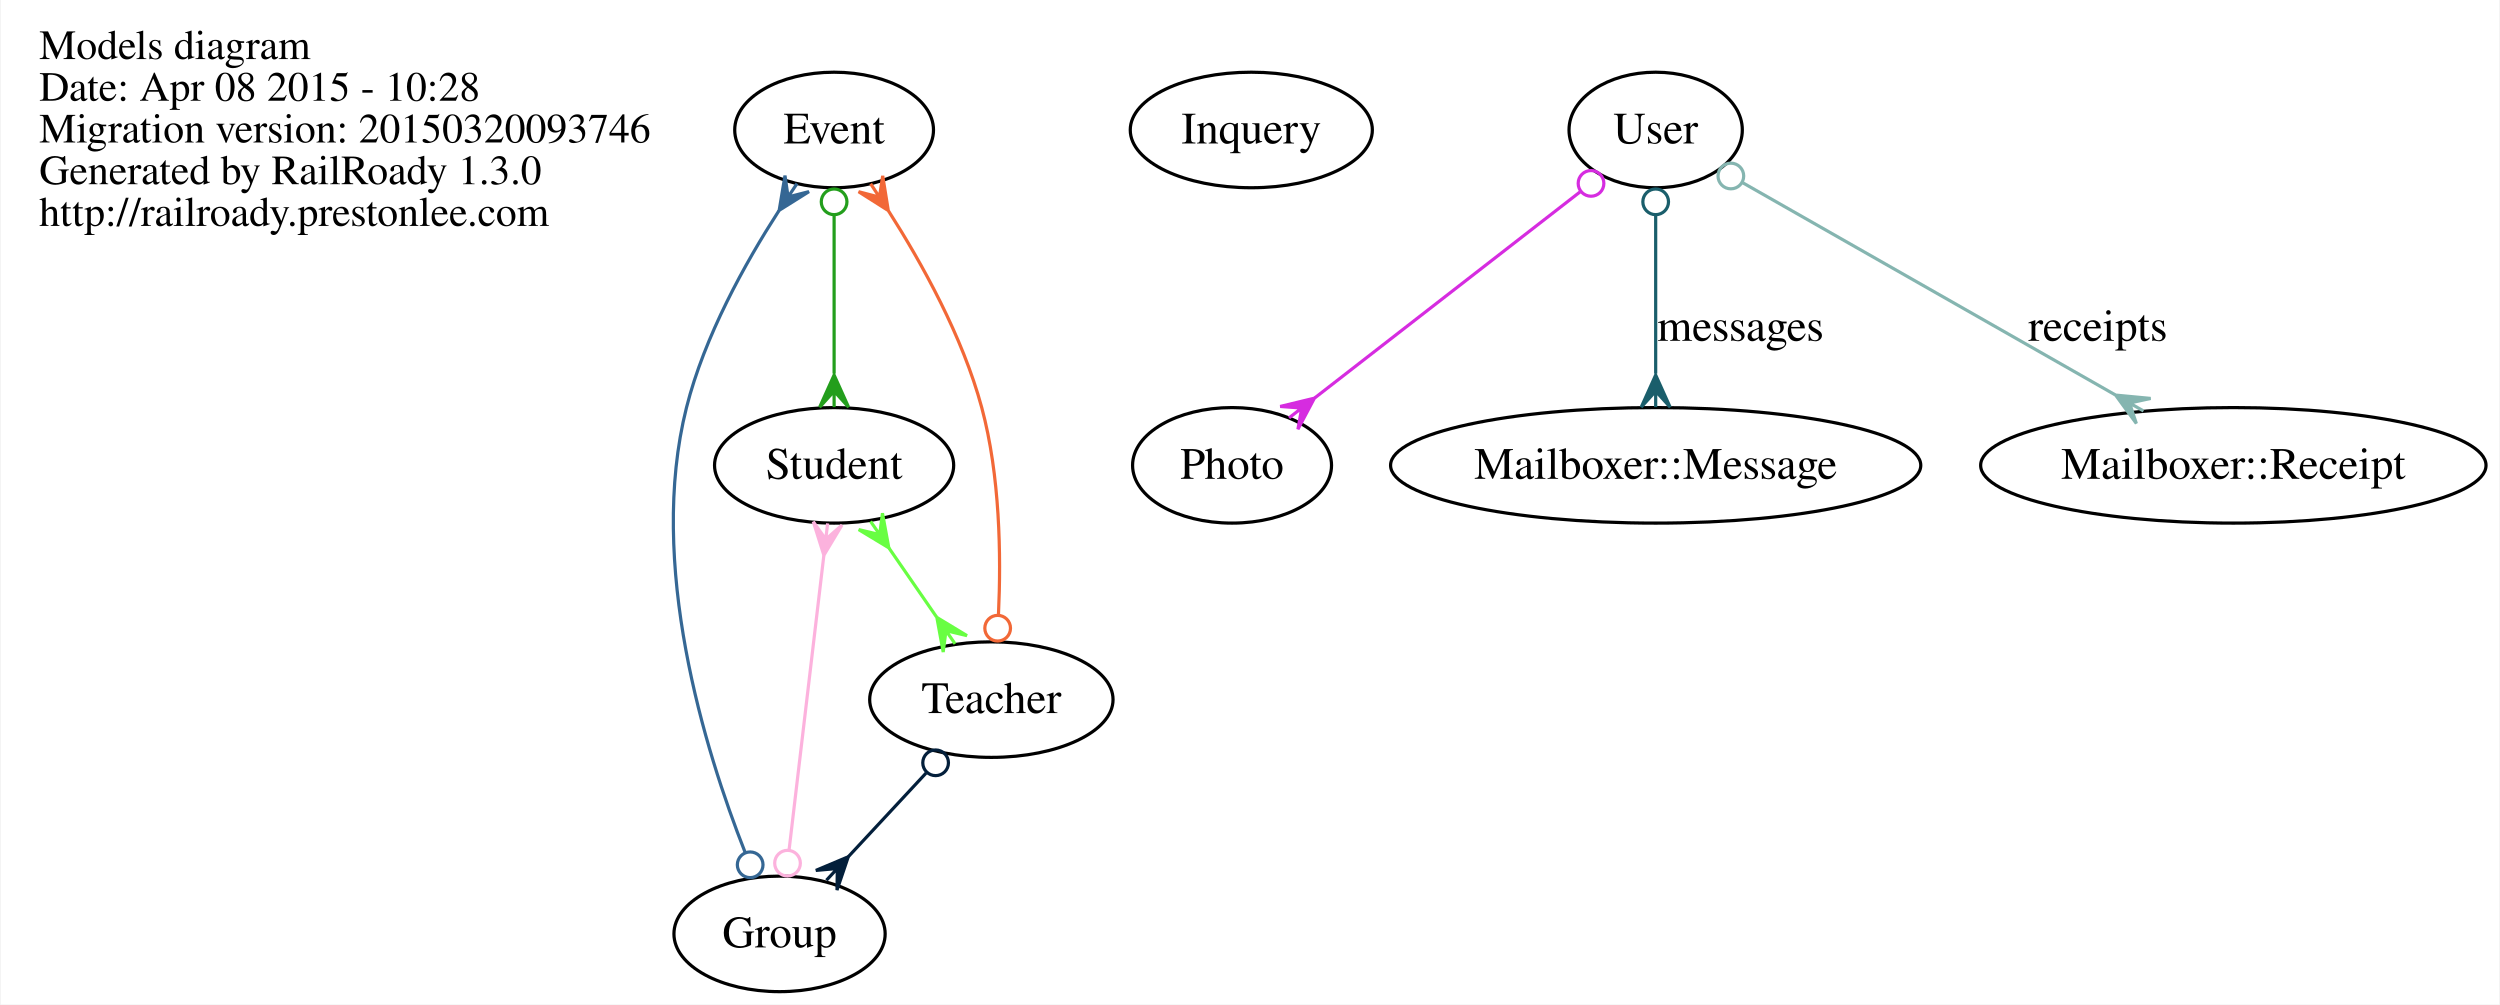
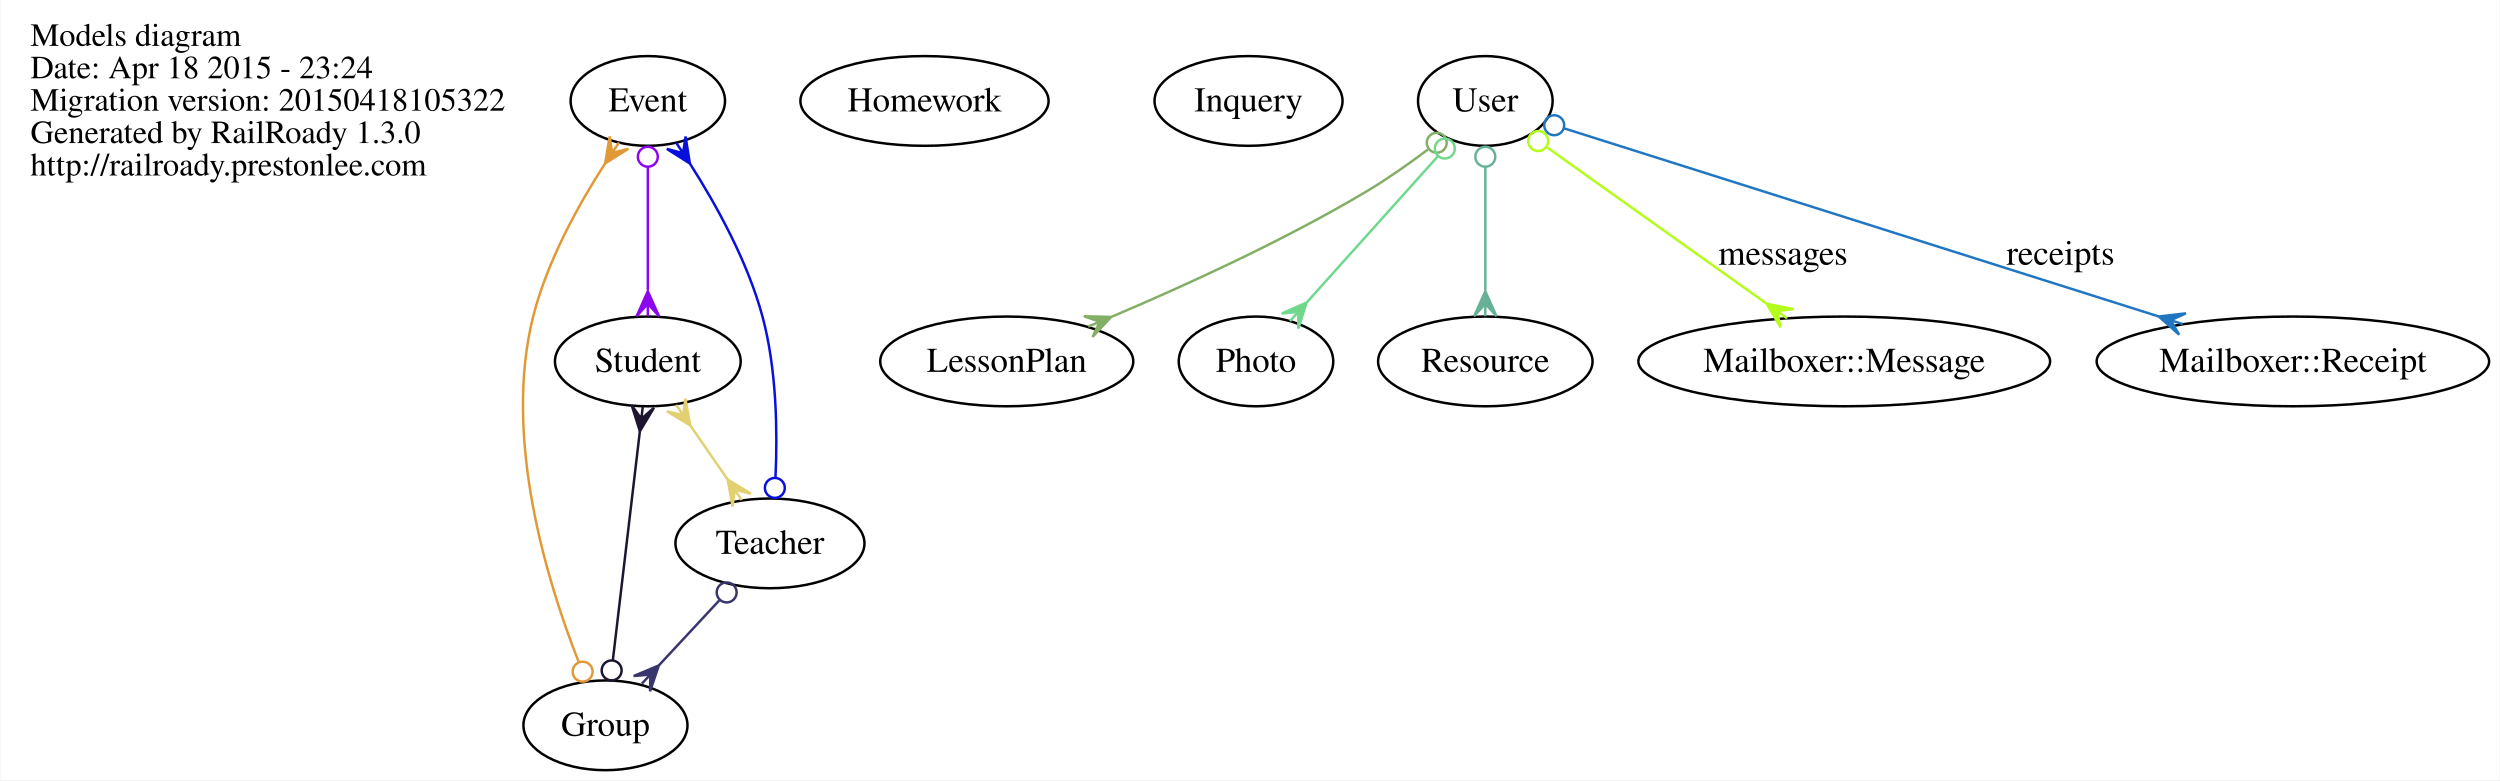
- <svg xmlns="http://www.w3.org/2000/svg" width="779pt" height="313pt" viewBox="0.00 0.00 778.56 313.00">
+ <svg xmlns="http://www.w3.org/2000/svg" width="1003pt" height="313pt" viewBox="0.00 0.00 1002.56 313.00">
  <g id="graph0" class="graph" transform="scale(1 1) rotate(0) translate(4 309)">
-     <polygon fill="white" stroke="none" points="-4,4 -4,-309 774.556,-309 774.556,4 -4,4" />
+     <polygon fill="white" stroke="none" points="-4,4 -4,-309 998.556,-309 998.556,4 -4,4" />
    <g id="node1" class="node">
      <text text-anchor="start" x="8" y="-290.6" font-family="Times,serif" font-size="13.00">Models diagram</text>
-       <text text-anchor="start" x="8" y="-277.6" font-family="Times,serif" font-size="13.00">Date: Apr 08 2015 - 10:28</text>
-       <text text-anchor="start" x="8" y="-264.6" font-family="Times,serif" font-size="13.00">Migration version: 20150320093746</text>
+       <text text-anchor="start" x="8" y="-277.6" font-family="Times,serif" font-size="13.00">Date: Apr 18 2015 - 23:24</text>
+       <text text-anchor="start" x="8" y="-264.6" font-family="Times,serif" font-size="13.00">Migration version: 20150418105322</text>
      <text text-anchor="start" x="8" y="-251.6" font-family="Times,serif" font-size="13.00">Generated by RailRoady 1.3.0</text>
      <text text-anchor="start" x="8" y="-238.6" font-family="Times,serif" font-size="13.00">http://railroady.prestonlee.com</text>
    </g>
    <g id="node2" class="node">
      <ellipse fill="none" stroke="black" cx="255.688" cy="-268.5" rx="30.971" ry="18" />
      <text text-anchor="middle" x="255.688" y="-264.3" font-family="Times,serif" font-size="14.00">Event</text>
    </g>
-     <g id="node6" class="node">
+     <g id="node9" class="node">
      <ellipse fill="none" stroke="black" cx="255.688" cy="-164" rx="37.259" ry="18" />
      <text text-anchor="middle" x="255.688" y="-159.8" font-family="Times,serif" font-size="14.00">Student</text>
    </g>
    <g id="edge1" class="edge">
-       <path fill="none" stroke="#239e1c" d="M255.688,-242.017C255.688,-226.986 255.688,-207.959 255.688,-192.577" />
-       <ellipse fill="none" stroke="#239e1c" cx="255.688" cy="-246.112" rx="4" ry="4" />
-       <polygon fill="#239e1c" stroke="#239e1c" points="255.688,-192.131 260.188,-182.131 255.688,-187.131 255.688,-182.131 255.688,-182.131 255.688,-182.131 255.688,-187.131 251.188,-182.131 255.688,-192.131 255.688,-192.131" />
+       <path fill="none" stroke="#8c07ee" d="M255.688,-242.017C255.688,-226.986 255.688,-207.959 255.688,-192.577" />
+       <ellipse fill="none" stroke="#8c07ee" cx="255.688" cy="-246.112" rx="4" ry="4" />
+       <polygon fill="#8c07ee" stroke="#8c07ee" points="255.688,-192.131 260.188,-182.131 255.688,-187.131 255.688,-182.131 255.688,-182.131 255.688,-182.131 255.688,-187.131 251.188,-182.131 255.688,-192.131 255.688,-192.131" />
    </g>
    <g id="node3" class="node">
      <ellipse fill="none" stroke="black" cx="238.688" cy="-18" rx="32.908" ry="18" />
      <text text-anchor="middle" x="238.688" y="-13.8" font-family="Times,serif" font-size="14.00">Group</text>
    </g>
    <g id="edge3" class="edge">
-       <path fill="none" stroke="#356794" d="M227.958,-43.401C215.306,-75.474 197.453,-133.437 209.688,-182 215.282,-204.204 227.891,-226.918 238.496,-243.349" />
-       <ellipse fill="none" stroke="#356794" cx="229.533" cy="-39.531" rx="4" ry="4" />
-       <polygon fill="#356794" stroke="#356794" points="238.576,-243.468 240.38,-254.285 241.35,-247.628 244.124,-251.788 244.124,-251.788 244.124,-251.788 241.35,-247.628 247.868,-249.291 238.576,-243.468 238.576,-243.468" />
+       <path fill="none" stroke="#e19938" d="M227.958,-43.401C215.306,-75.474 197.453,-133.437 209.688,-182 215.282,-204.204 227.891,-226.918 238.496,-243.349" />
+       <ellipse fill="none" stroke="#e19938" cx="229.533" cy="-39.531" rx="4" ry="4" />
+       <polygon fill="#e19938" stroke="#e19938" points="238.576,-243.468 240.38,-254.285 241.35,-247.628 244.124,-251.788 244.124,-251.788 244.124,-251.788 241.35,-247.628 247.868,-249.291 238.576,-243.468 238.576,-243.468" />
    </g>
    <g id="edge2" class="edge">
-       <path fill="none" stroke="#fcb2dd" d="M241.662,-44.195C244.695,-69.881 249.382,-109.591 252.492,-135.933" />
-       <ellipse fill="none" stroke="#fcb2dd" cx="241.171" cy="-40.034" rx="4" ry="4" />
-       <polygon fill="#fcb2dd" stroke="#fcb2dd" points="252.498,-135.985 249.202,-146.443 253.085,-140.95 253.671,-145.916 253.671,-145.916 253.671,-145.916 253.085,-140.95 258.14,-145.388 252.498,-135.985 252.498,-135.985" />
+       <path fill="none" stroke="#1e1531" d="M241.662,-44.195C244.695,-69.881 249.382,-109.591 252.492,-135.933" />
+       <ellipse fill="none" stroke="#1e1531" cx="241.171" cy="-40.034" rx="4" ry="4" />
+       <polygon fill="#1e1531" stroke="#1e1531" points="252.498,-135.985 249.202,-146.443 253.085,-140.95 253.671,-145.916 253.671,-145.916 253.671,-145.916 253.085,-140.95 258.14,-145.388 252.498,-135.985 252.498,-135.985" />
    </g>
    <g id="node4" class="node">
-       <ellipse fill="none" stroke="black" cx="385.688" cy="-268.5" rx="37.718" ry="18" />
-       <text text-anchor="middle" x="385.688" y="-264.3" font-family="Times,serif" font-size="14.00">Inquery</text>
+       <ellipse fill="none" stroke="black" cx="366.688" cy="-268.5" rx="49.788" ry="18" />
+       <text text-anchor="middle" x="366.688" y="-264.3" font-family="Times,serif" font-size="14.00">Homework</text>
    </g>
    <g id="node5" class="node">
-       <ellipse fill="none" stroke="black" cx="379.688" cy="-164" rx="30.997" ry="18" />
-       <text text-anchor="middle" x="379.688" y="-159.8" font-family="Times,serif" font-size="14.00">Photo</text>
+       <ellipse fill="none" stroke="black" cx="496.688" cy="-268.5" rx="37.718" ry="18" />
+       <text text-anchor="middle" x="496.688" y="-264.3" font-family="Times,serif" font-size="14.00">Inquery</text>
+     </g>
+     <g id="node6" class="node">
+       <ellipse fill="none" stroke="black" cx="399.688" cy="-164" rx="50.766" ry="18" />
+       <text text-anchor="middle" x="399.688" y="-159.8" font-family="Times,serif" font-size="14.00">LessonPlan</text>
    </g>
    <g id="node7" class="node">
+       <ellipse fill="none" stroke="black" cx="499.688" cy="-164" rx="30.997" ry="18" />
+       <text text-anchor="middle" x="499.688" y="-159.8" font-family="Times,serif" font-size="14.00">Photo</text>
+     </g>
+     <g id="node8" class="node">
+       <ellipse fill="none" stroke="black" cx="591.688" cy="-164" rx="43.022" ry="18" />
+       <text text-anchor="middle" x="591.688" y="-159.8" font-family="Times,serif" font-size="14.00">Resource</text>
+     </g>
+     <g id="node10" class="node">
      <ellipse fill="none" stroke="black" cx="304.688" cy="-91" rx="37.917" ry="18" />
      <text text-anchor="middle" x="304.688" y="-86.8" font-family="Times,serif" font-size="14.00">Teacher</text>
    </g>
    <g id="edge4" class="edge">
-       <path fill="none" stroke="#68fe42" d="M272.772,-138.245C277.572,-131.29 282.791,-123.728 287.591,-116.773" />
-       <polygon fill="#68fe42" stroke="#68fe42" points="272.733,-138.302 263.349,-143.977 269.893,-142.418 267.052,-146.533 267.052,-146.533 267.052,-146.533 269.893,-142.418 270.756,-149.089 272.733,-138.302 272.733,-138.302" />
-       <polygon fill="#68fe42" stroke="#68fe42" points="287.705,-116.608 297.088,-110.934 290.545,-112.493 293.385,-108.378 293.385,-108.378 293.385,-108.378 290.545,-112.493 289.681,-105.822 287.705,-116.608 287.705,-116.608" />
+       <path fill="none" stroke="#e2d071" d="M272.772,-138.245C277.572,-131.29 282.791,-123.728 287.591,-116.773" />
+       <polygon fill="#e2d071" stroke="#e2d071" points="272.733,-138.302 263.349,-143.977 269.893,-142.418 267.052,-146.533 267.052,-146.533 267.052,-146.533 269.893,-142.418 270.756,-149.089 272.733,-138.302 272.733,-138.302" />
+       <polygon fill="#e2d071" stroke="#e2d071" points="287.705,-116.608 297.088,-110.934 290.545,-112.493 293.385,-108.378 293.385,-108.378 293.385,-108.378 290.545,-112.493 289.681,-105.822 287.705,-116.608 287.705,-116.608" />
    </g>
    <g id="edge6" class="edge">
-       <path fill="none" stroke="#f26837" d="M306.908,-117.643C307.751,-135.905 307.391,-160.856 301.688,-182 295.725,-204.107 283.138,-226.828 272.635,-243.285" />
-       <ellipse fill="none" stroke="#f26837" cx="306.65" cy="-113.255" rx="4" ry="4" />
-       <polygon fill="#f26837" stroke="#f26837" points="272.568,-243.387 263.312,-249.267 269.819,-247.564 267.071,-251.741 267.071,-251.741 267.071,-251.741 269.819,-247.564 270.83,-254.214 272.568,-243.387 272.568,-243.387" />
+       <path fill="none" stroke="#0910dc" d="M306.908,-117.643C307.751,-135.905 307.391,-160.856 301.688,-182 295.725,-204.107 283.138,-226.828 272.635,-243.285" />
+       <ellipse fill="none" stroke="#0910dc" cx="306.65" cy="-113.255" rx="4" ry="4" />
+       <polygon fill="#0910dc" stroke="#0910dc" points="272.568,-243.387 263.312,-249.267 269.819,-247.564 267.071,-251.741 267.071,-251.741 267.071,-251.741 269.819,-247.564 270.83,-254.214 272.568,-243.387 272.568,-243.387" />
    </g>
    <g id="edge5" class="edge">
-       <path fill="none" stroke="#031f3b" d="M284.373,-68.147C276.681,-59.872 267.904,-50.43 260.113,-42.048" />
-       <ellipse fill="none" stroke="#031f3b" cx="287.317" cy="-71.313" rx="4" ry="4" />
-       <polygon fill="#031f3b" stroke="#031f3b" points="260.103,-42.037 256.59,-31.649 256.699,-38.375 253.294,-34.713 253.294,-34.713 253.294,-34.713 256.699,-38.375 249.998,-37.777 260.103,-42.037 260.103,-42.037" />
+       <path fill="none" stroke="#39366e" d="M284.373,-68.147C276.681,-59.872 267.904,-50.43 260.113,-42.048" />
+       <ellipse fill="none" stroke="#39366e" cx="287.317" cy="-71.313" rx="4" ry="4" />
+       <polygon fill="#39366e" stroke="#39366e" points="260.103,-42.037 256.59,-31.649 256.699,-38.375 253.294,-34.713 253.294,-34.713 253.294,-34.713 256.699,-38.375 249.998,-37.777 260.103,-42.037 260.103,-42.037" />
    </g>
-     <g id="node8" class="node">
-       <ellipse fill="none" stroke="black" cx="511.688" cy="-268.5" rx="27" ry="18" />
-       <text text-anchor="middle" x="511.688" y="-264.3" font-family="Times,serif" font-size="14.00">User</text>
+     <g id="node11" class="node">
+       <ellipse fill="none" stroke="black" cx="591.688" cy="-268.5" rx="27" ry="18" />
+       <text text-anchor="middle" x="591.688" y="-264.3" font-family="Times,serif" font-size="14.00">User</text>
+     </g>
+     <g id="edge8" class="edge">
+       <path fill="none" stroke="#83ae66" d="M568.641,-248.995C560.934,-243.207 552.147,-237.027 543.688,-232 510.784,-212.448 471.226,-194.401 441.903,-181.975" />
+       <ellipse fill="none" stroke="#83ae66" cx="572.201" cy="-251.722" rx="4" ry="4" />
+       <polygon fill="#83ae66" stroke="#83ae66" points="441.599,-181.848 434.115,-173.832 436.988,-179.915 432.376,-177.982 432.376,-177.982 432.376,-177.982 436.988,-179.915 430.637,-182.133 441.599,-181.848 441.599,-181.848" />
    </g>
    <g id="edge7" class="edge">
-       <path fill="none" stroke="#d62ce0" d="M488.12,-249.199C464.861,-231.138 429.397,-203.6 405.416,-184.978" />
-       <ellipse fill="none" stroke="#d62ce0" cx="491.542" cy="-251.856" rx="4" ry="4" />
-       <polygon fill="#d62ce0" stroke="#d62ce0" points="405.35,-184.927 400.211,-175.239 401.4,-181.86 397.451,-178.794 397.451,-178.794 397.451,-178.794 401.4,-181.86 394.691,-182.348 405.35,-184.927 405.35,-184.927" />
-     </g>
-     <g id="node9" class="node">
-       <ellipse fill="none" stroke="black" cx="511.688" cy="-164" rx="82.605" ry="18" />
-       <text text-anchor="middle" x="511.688" y="-159.8" font-family="Times,serif" font-size="14.00">Mailboxer::Message</text>
-     </g>
-     <g id="edge8" class="edge">
-       <path fill="none" stroke="#1a5e6b" d="M511.688,-242.017C511.688,-226.986 511.688,-207.959 511.688,-192.577" />
-       <ellipse fill="none" stroke="#1a5e6b" cx="511.688" cy="-246.112" rx="4" ry="4" />
-       <polygon fill="#1a5e6b" stroke="#1a5e6b" points="511.688,-192.131 516.188,-182.131 511.688,-187.131 511.688,-182.131 511.688,-182.131 511.688,-182.131 511.688,-187.131 507.188,-182.131 511.688,-192.131 511.688,-192.131" />
-       <text text-anchor="middle" x="538.126" y="-202.8" font-family="Times,serif" font-size="14.00">messages</text>
-     </g>
-     <g id="node10" class="node">
-       <ellipse fill="none" stroke="black" cx="691.688" cy="-164" rx="78.737" ry="18" />
-       <text text-anchor="middle" x="691.688" y="-159.8" font-family="Times,serif" font-size="14.00">Mailboxer::Receipt</text>
+       <path fill="none" stroke="#70d88c" d="M572.68,-246.323C557.334,-229.225 535.784,-205.216 520.079,-187.719" />
+       <ellipse fill="none" stroke="#70d88c" cx="575.441" cy="-249.399" rx="4" ry="4" />
+       <polygon fill="#70d88c" stroke="#70d88c" points="519.998,-187.628 516.667,-177.18 516.658,-183.907 513.318,-180.186 513.318,-180.186 513.318,-180.186 516.658,-183.907 509.969,-183.192 519.998,-187.628 519.998,-187.628" />
    </g>
    <g id="edge9" class="edge">
-       <path fill="none" stroke="#85b5b0" d="M538.858,-252.028C569.773,-234.423 620.428,-205.578 654.874,-185.964" />
-       <ellipse fill="none" stroke="#85b5b0" cx="535.115" cy="-254.16" rx="4" ry="4" />
-       <polygon fill="#85b5b0" stroke="#85b5b0" points="655.004,-185.889 665.921,-184.851 659.349,-183.415 663.694,-180.941 663.694,-180.941 663.694,-180.941 659.349,-183.415 661.467,-177.03 655.004,-185.889 655.004,-185.889" />
-       <text text-anchor="middle" x="649.453" y="-202.8" font-family="Times,serif" font-size="14.00">receipts</text>
+       <path fill="none" stroke="#67b297" d="M591.688,-242.017C591.688,-226.986 591.688,-207.959 591.688,-192.577" />
+       <ellipse fill="none" stroke="#67b297" cx="591.688" cy="-246.112" rx="4" ry="4" />
+       <polygon fill="#67b297" stroke="#67b297" points="591.688,-192.131 596.188,-182.131 591.688,-187.131 591.688,-182.131 591.688,-182.131 591.688,-182.131 591.688,-187.131 587.188,-182.131 591.688,-192.131 591.688,-192.131" />
+     </g>
+     <g id="node12" class="node">
+       <ellipse fill="none" stroke="black" cx="735.688" cy="-164" rx="82.605" ry="18" />
+       <text text-anchor="middle" x="735.688" y="-159.8" font-family="Times,serif" font-size="14.00">Mailboxer::Message</text>
+     </g>
+     <g id="edge10" class="edge">
+       <path fill="none" stroke="#b4fc19" d="M616.481,-249.852C640.886,-232.48 678.23,-205.898 704.607,-187.124" />
+       <ellipse fill="none" stroke="#b4fc19" cx="612.893" cy="-252.406" rx="4" ry="4" />
+       <polygon fill="#b4fc19" stroke="#b4fc19" points="704.608,-187.123 715.364,-184.99 708.681,-184.223 712.755,-181.324 712.755,-181.324 712.755,-181.324 708.681,-184.223 710.145,-177.658 704.608,-187.123 704.608,-187.123" />
+       <text text-anchor="middle" x="711.126" y="-202.8" font-family="Times,serif" font-size="14.00">messages</text>
+     </g>
+     <g id="node13" class="node">
+       <ellipse fill="none" stroke="black" cx="915.688" cy="-164" rx="78.737" ry="18" />
+       <text text-anchor="middle" x="915.688" y="-159.8" font-family="Times,serif" font-size="14.00">Mailboxer::Receipt</text>
+     </g>
+     <g id="edge11" class="edge">
+       <path fill="none" stroke="#2176c2" d="M623.251,-257.515C678.559,-240.018 793.573,-203.632 861.721,-182.073" />
+       <ellipse fill="none" stroke="#2176c2" cx="619.326" cy="-258.756" rx="4" ry="4" />
+       <polygon fill="#2176c2" stroke="#2176c2" points="861.888,-182.02 872.78,-183.294 866.656,-180.512 871.423,-179.004 871.423,-179.004 871.423,-179.004 866.656,-180.512 870.065,-174.713 861.888,-182.02 861.888,-182.02" />
+       <text text-anchor="middle" x="822.453" y="-202.8" font-family="Times,serif" font-size="14.00">receipts</text>
    </g>
  </g>
</svg>
